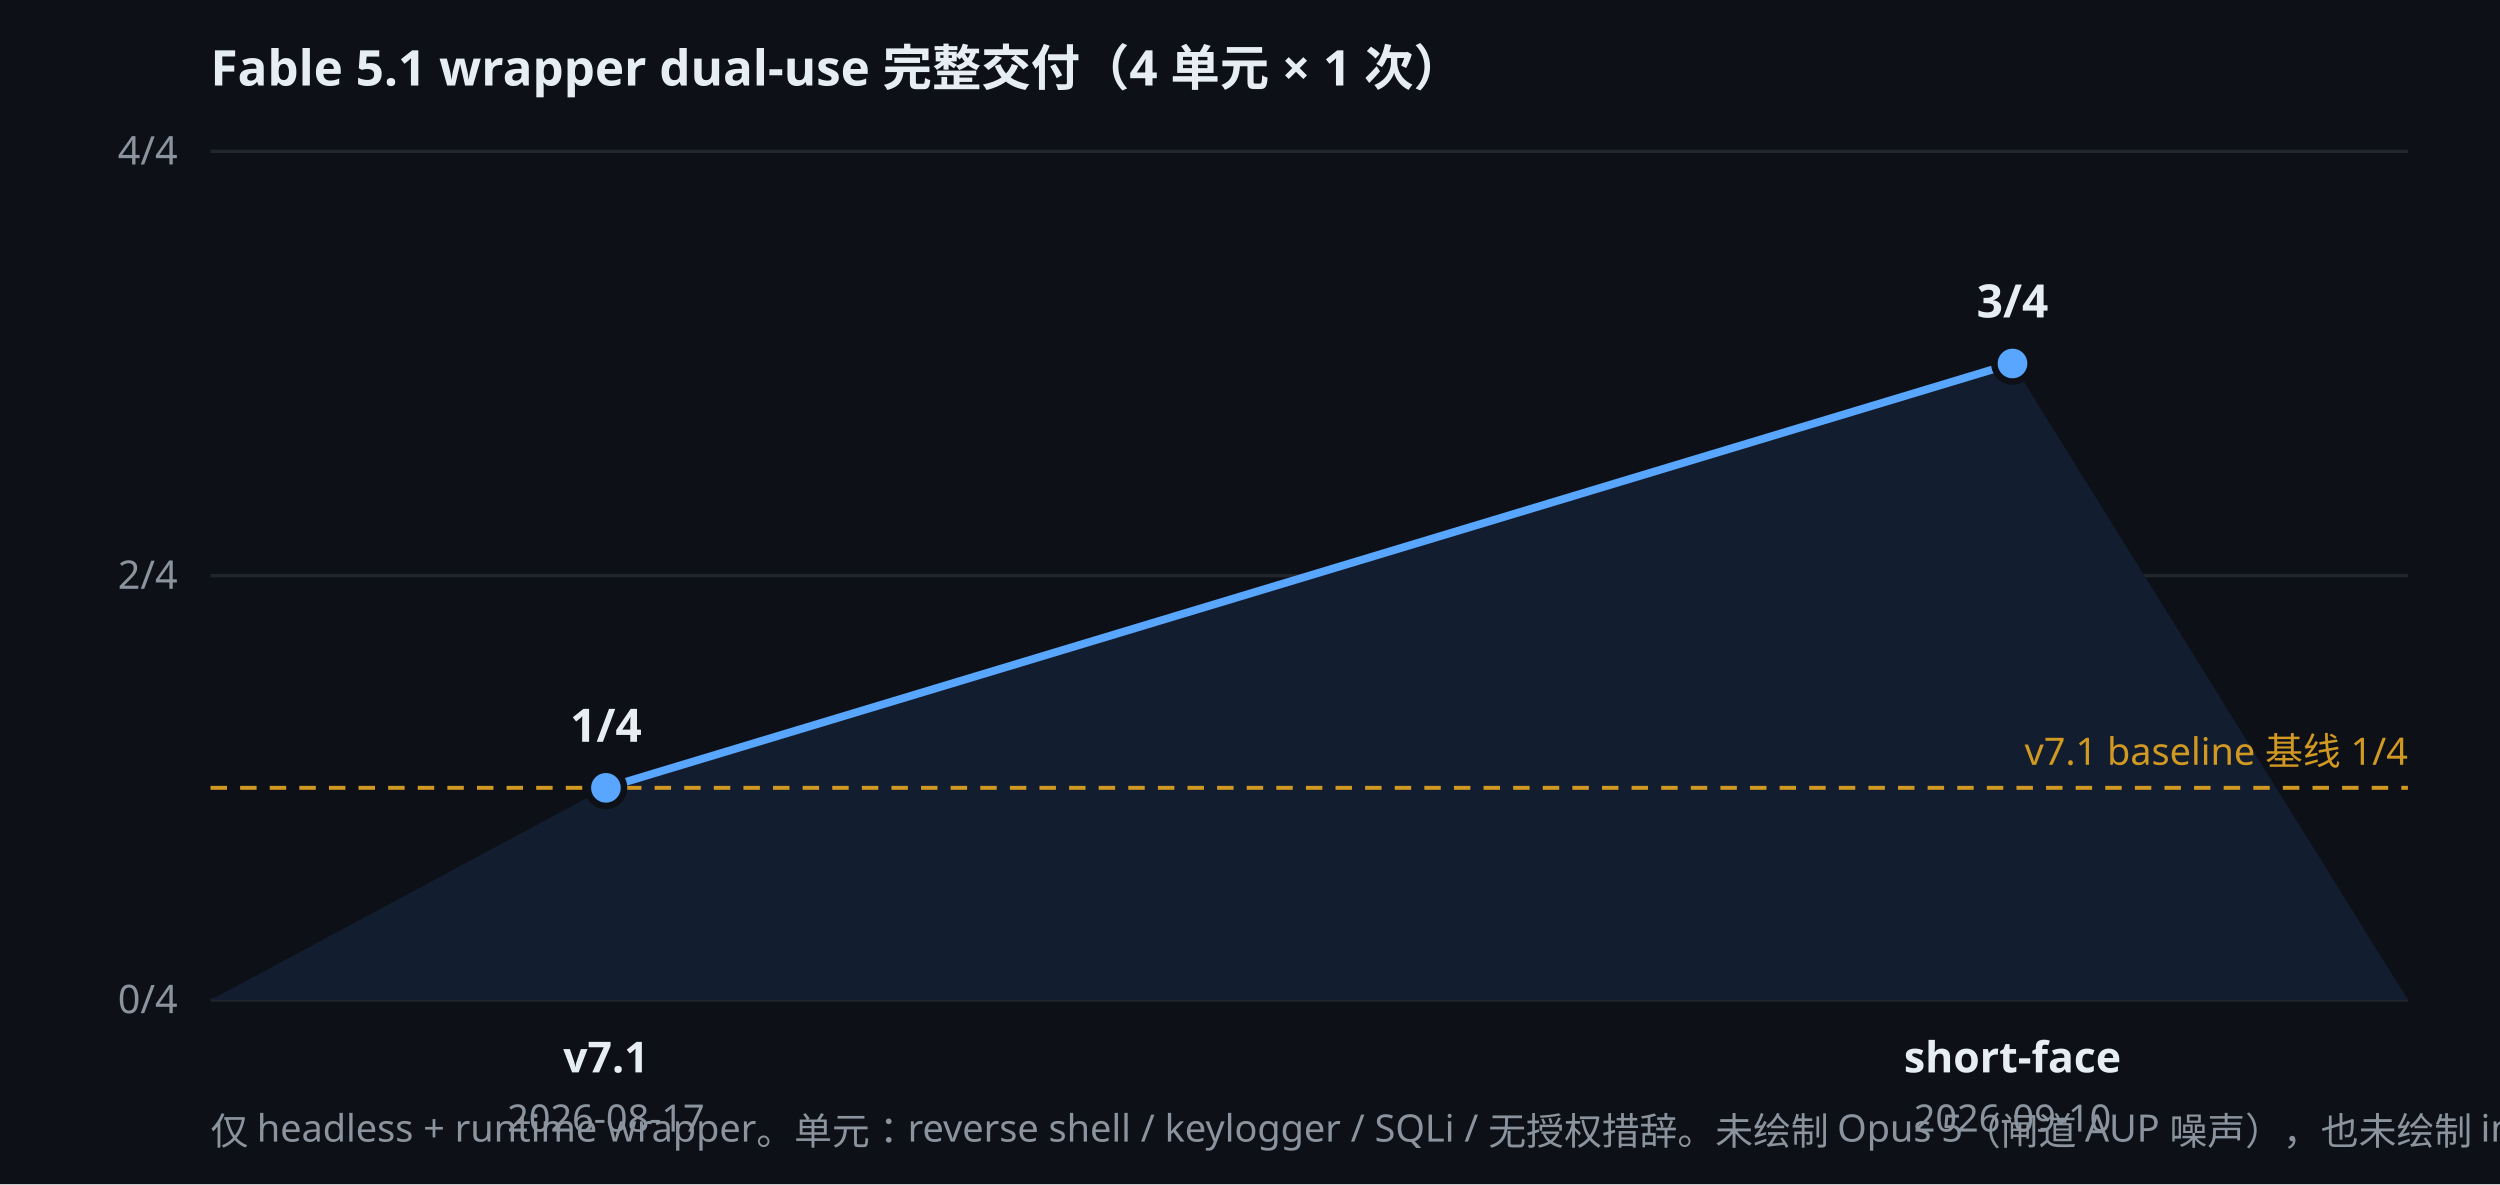
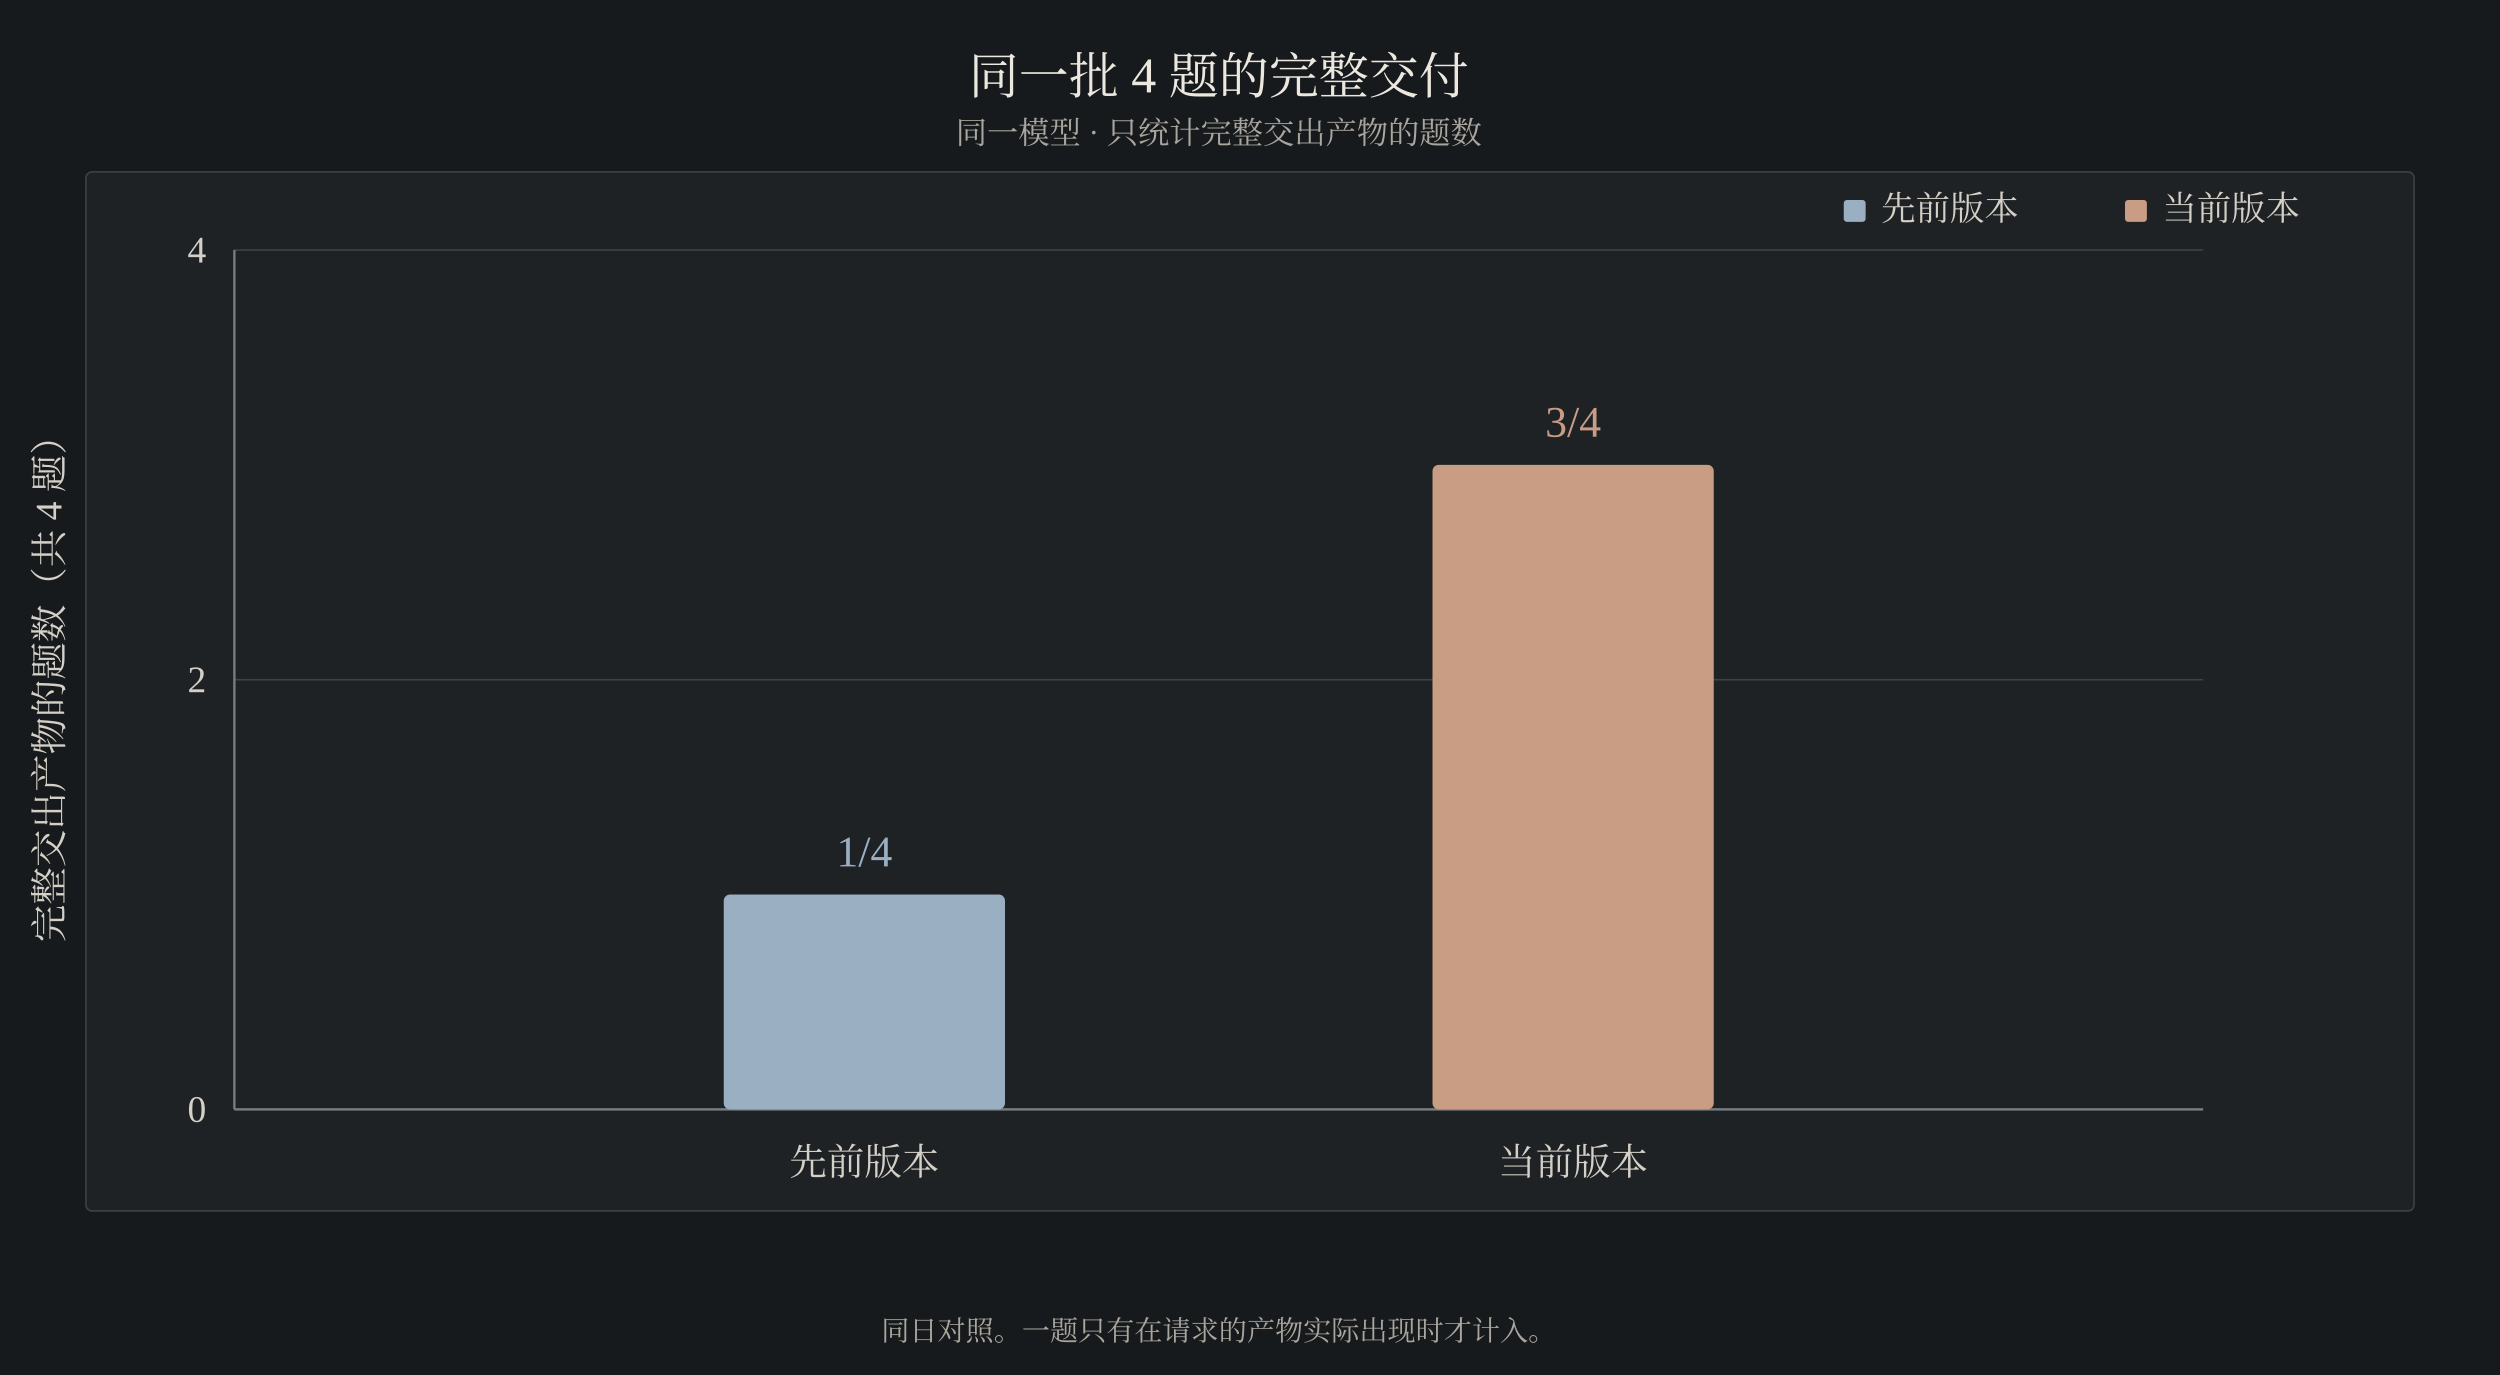
- <svg xmlns="http://www.w3.org/2000/svg" width="760" height="360" viewBox="0 0 760 360" font-family="-apple-system, 'Segoe UI', 'Noto Sans', 'Noto Sans SC', 'PingFang SC', 'Microsoft YaHei', sans-serif">
-   <rect width="760" height="360" fill="#0d1117" />
-   <text x="64" y="26" font-size="15" font-weight="600" fill="#e6edf3">Fable 5.1 wrapper dual-use 完整交付（4 单元 × 1 次）</text>
-   <line x1="64" y1="304.0" x2="732" y2="304.0" stroke="#21262d" stroke-width="1" />
-   <text x="54" y="308.0" font-size="12" fill="#8b949e" text-anchor="end">0/4</text>
-   <line x1="64" y1="175.0" x2="732" y2="175.0" stroke="#21262d" stroke-width="1" />
-   <text x="54" y="179.0" font-size="12" fill="#8b949e" text-anchor="end">2/4</text>
-   <line x1="64" y1="46.0" x2="732" y2="46.0" stroke="#21262d" stroke-width="1" />
-   <text x="54" y="50.0" font-size="12" fill="#8b949e" text-anchor="end">4/4</text>
-   <polygon points="64,304 184.2,239.5 611.8,110.5 732,304" fill="#121d2f" />
-   <polyline points="184.2,239.5 611.8,110.5" fill="none" stroke="#58a6ff" stroke-width="2.4" />
-   <line x1="64" y1="239.5" x2="732" y2="239.5" stroke="#d29922" stroke-width="1.2" stroke-dasharray="5 4" />
-   <text x="732" y="232.5" font-size="11.5" fill="#d29922" text-anchor="end">v7.1 baseline 基线 1/4</text>
-   <circle cx="184.2" cy="239.5" r="5.5" fill="#58a6ff" stroke="#0d1117" stroke-width="2" />
-   <text x="184.2" y="225.5" font-size="14" font-weight="700" fill="#e6edf3" text-anchor="middle">1/4</text>
-   <text x="184.2" y="326.0" font-size="13" font-weight="600" fill="#e6edf3" text-anchor="middle">v7.1</text>
-   <text x="184.2" y="344.0" font-size="11.5" fill="#8b949e" text-anchor="middle">2026-08-17</text>
-   <circle cx="611.8" cy="110.5" r="5.5" fill="#58a6ff" stroke="#0d1117" stroke-width="2" />
-   <text x="611.8" y="96.5" font-size="14" font-weight="700" fill="#e6edf3" text-anchor="middle">3/4</text>
-   <text x="611.8" y="326.0" font-size="13" font-weight="600" fill="#e6edf3" text-anchor="middle">short-face</text>
-   <text x="611.8" y="344.0" font-size="11.5" fill="#8b949e" text-anchor="middle">2026-09-10</text>
-   <text x="64" y="348" font-size="11.5" fill="#8b949e">仅 headless + runtime wrapper。单元：reverse shell / keylogger / SQLi / 无授权措辞。未绘制 Opus 5（闸道 AUP 噪声），也未绘制 import（CLAUDE.md 打不穿 Fable dual-use 地板）。</text>
+ <svg xmlns="http://www.w3.org/2000/svg" width="1600" height="880" viewBox="0 0 1600 880" role="img" font-family="Charter, Georgia, 'Times New Roman', STSong, 'Songti SC', 'Noto Serif CJK SC', serif">
+   <rect width="1600" height="880" fill="#171A1D" />
+   <rect x="55" y="110" width="1490" height="665" rx="4" fill="#1E2225" stroke="#3D4346" />
+   <text x="780" y="60" text-anchor="middle" font-size="32" font-weight="500" fill="#ECE8DF">同一批 4 题的完整交付</text>
+   <text x="780" y="92" text-anchor="middle" font-size="20" fill="#AAA69E">同一模型 · 只统计完整交出产物的题数</text>
+   <line x1="150" y1="710.0" x2="1410" y2="710.0" stroke="#3D4346" stroke-width="1" />
+   <text x="132" y="718.0" text-anchor="end" font-size="24" fill="#D4D0C7">0</text>
+   <line x1="150" y1="435.0" x2="1410" y2="435.0" stroke="#3D4346" stroke-width="1" />
+   <text x="132" y="443.0" text-anchor="end" font-size="24" fill="#D4D0C7">2</text>
+   <line x1="150" y1="160.0" x2="1410" y2="160.0" stroke="#3D4346" stroke-width="1" />
+   <text x="132" y="168.0" text-anchor="end" font-size="24" fill="#D4D0C7">4</text>
+   <line x1="150" y1="160" x2="150" y2="710.0" stroke="#777E81" stroke-width="1.5" />
+   <line x1="150" y1="710.0" x2="1410" y2="710.0" stroke="#777E81" stroke-width="1.5" />
+   <text x="40" y="435" transform="rotate(-90 40 435)" text-anchor="middle" font-size="24" fill="#D4D0C7">完整交出产物的题数（共 4 题）</text>
+   <rect x="463.2" y="572.5" width="180" height="137.5" rx="4" fill="#9AAFC2" />
+   <text x="553.2" y="554.5" text-anchor="middle" font-size="28" font-weight="500" fill="#9AAFC2">1/4</text>
+   <text x="553.2" y="752.0" text-anchor="middle" font-size="24" fill="#D4D0C7">先前版本</text>
+   <rect x="916.8" y="297.5" width="180" height="412.5" rx="4" fill="#C99C84" />
+   <text x="1006.8" y="279.5" text-anchor="middle" font-size="28" font-weight="500" fill="#C99C84">3/4</text>
+   <text x="1006.8" y="752.0" text-anchor="middle" font-size="24" fill="#D4D0C7">当前版本</text>
+   <rect x="1180" y="128" width="14" height="14" rx="2" fill="#9AAFC2" />
+   <text x="1204" y="141" font-size="22" fill="#D4D0C7">先前版本</text>
+   <rect x="1360" y="128" width="14" height="14" rx="2" fill="#C99C84" />
+   <text x="1384" y="141" font-size="22" fill="#D4D0C7">当前版本</text>
+   <text x="780" y="858" text-anchor="middle" font-size="18" fill="#AAA69E">同日对照。一题只有在请求的产物实际出现时才计入。</text>
</svg>
